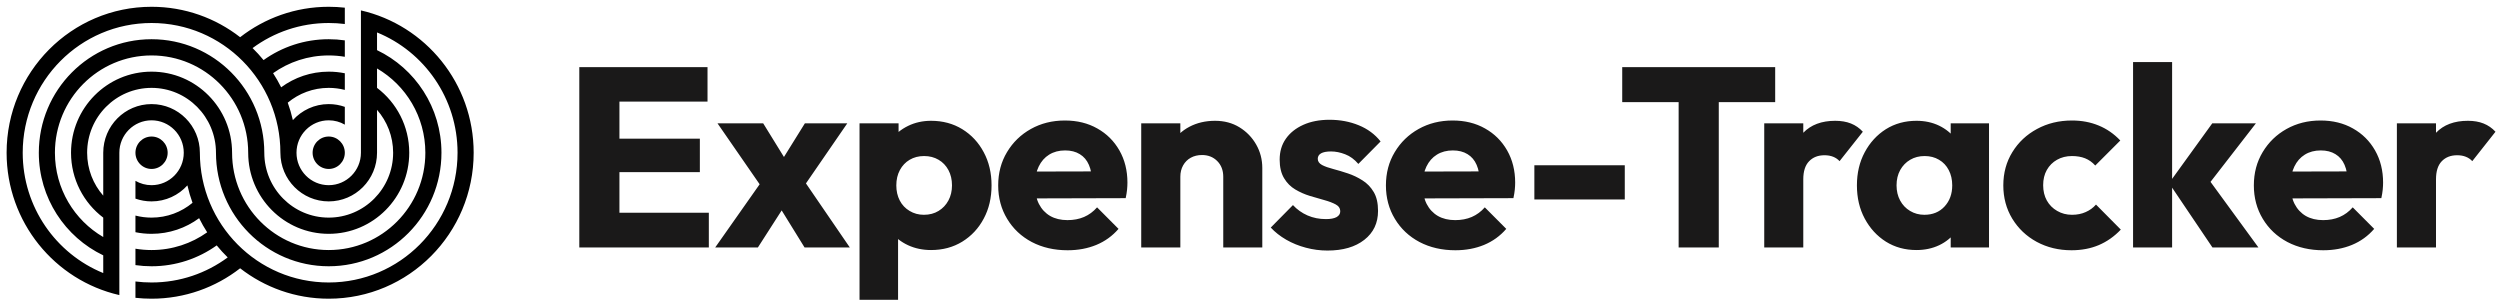
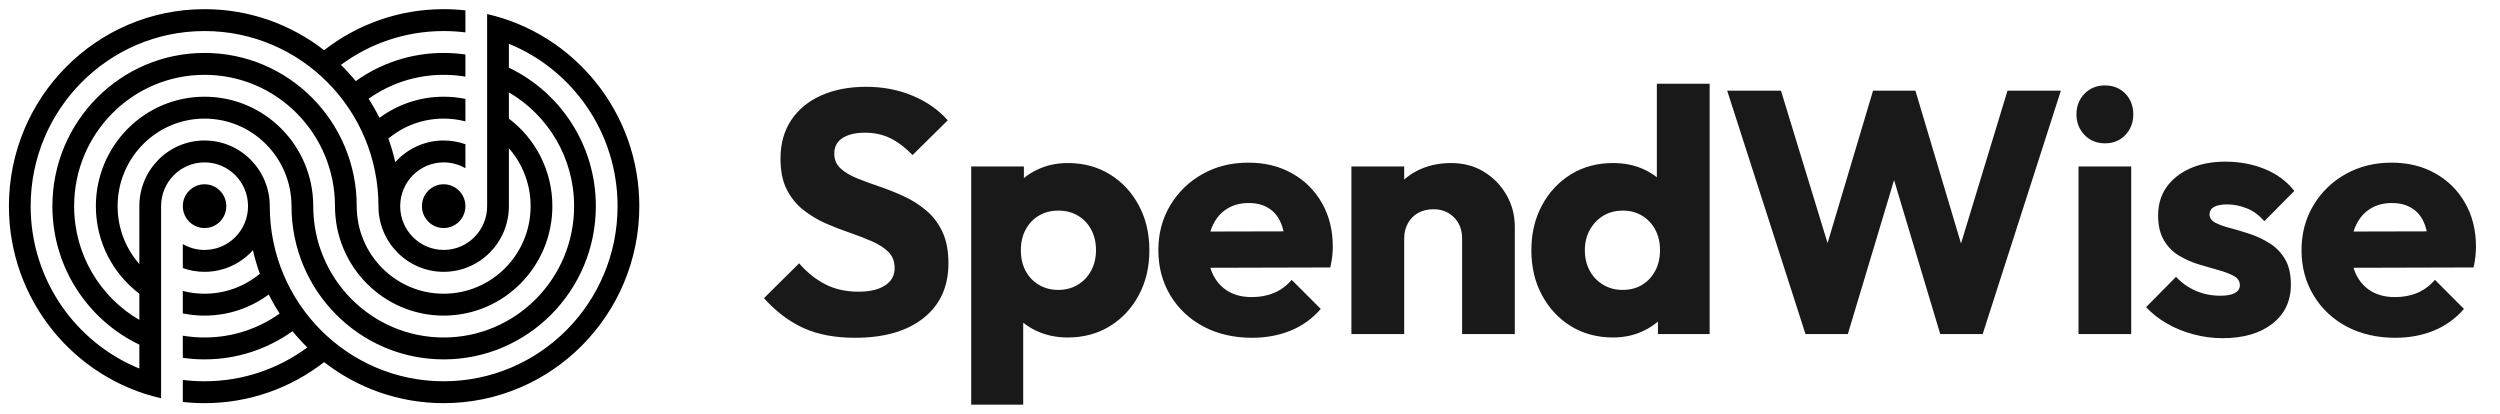
- <svg xmlns="http://www.w3.org/2000/svg" data-logo="logo" viewBox="0 0 342.57 42" width="342.57" height="42">
+ <svg xmlns="http://www.w3.org/2000/svg" data-logo="logo" viewBox="0 0 253.81 42" width="253.81" height="42">
  <g id="logogram" transform="     translate(0, 0.5)     rotate(0 32.5 20.5)        ">
    <path d="M22.974 20.43C22.974 21.657 21.986 22.652 20.767 22.652C19.549 22.652 18.56 21.657 18.56 20.43C18.56 19.203 19.549 18.208 20.767 18.208C21.986 18.208 22.974 19.203 22.974 20.43Z" fill="black" />
    <path d="M47.25 20.43C47.25 21.657 46.262 22.652 45.043 22.652C43.824 22.652 42.836 21.657 42.836 20.43C42.836 19.203 43.824 18.208 45.043 18.208C46.262 18.208 47.25 19.203 47.25 20.43Z" fill="black" />
    <path fill-rule="evenodd" clip-rule="evenodd" d="M45.043 0.43C45.789 0.43 46.526 0.471 47.25 0.552V2.79C46.527 2.699 45.791 2.652 45.043 2.652C41.139 2.652 37.533 3.927 34.61 6.087C35.141 6.607 35.644 7.157 36.115 7.734C38.636 5.933 41.718 4.874 45.043 4.874C45.792 4.874 46.529 4.928 47.25 5.032V7.281C46.532 7.16 45.795 7.097 45.043 7.097C42.204 7.097 39.576 7.995 37.421 9.526C37.824 10.149 38.193 10.795 38.526 11.463C40.352 10.116 42.606 9.319 45.043 9.319C45.799 9.319 46.537 9.395 47.25 9.541V11.821C46.545 11.638 45.805 11.541 45.043 11.541C42.911 11.541 40.956 12.301 39.43 13.569C39.711 14.345 39.946 15.143 40.131 15.96C41.343 14.611 43.095 13.763 45.043 13.763C45.817 13.763 46.56 13.897 47.25 14.143V16.58C46.601 16.202 45.847 15.986 45.043 15.986C42.606 15.986 40.629 17.975 40.629 20.43C40.629 22.885 42.606 24.874 45.043 24.874C47.481 24.874 49.457 22.885 49.457 20.43L49.457 20.407V0.926C58.302 2.947 64.905 10.912 64.905 20.43C64.905 31.476 56.013 40.43 45.043 40.43C40.472 40.43 36.262 38.875 32.905 36.262C29.549 38.875 25.337 40.43 20.767 40.43C20.021 40.43 19.285 40.389 18.56 40.308V38.07C19.283 38.161 20.02 38.208 20.767 38.208C24.672 38.208 28.278 36.933 31.201 34.773C30.669 34.253 30.167 33.703 29.695 33.126C27.174 34.927 24.093 35.986 20.767 35.986C20.018 35.986 19.281 35.932 18.56 35.828V33.579C19.278 33.7 20.015 33.763 20.767 33.763C23.606 33.763 26.235 32.865 28.39 31.334C27.987 30.711 27.618 30.065 27.285 29.397C25.459 30.744 23.205 31.541 20.767 31.541C20.012 31.541 19.273 31.465 18.56 31.319V29.039C19.266 29.222 20.005 29.319 20.767 29.319C22.9 29.319 24.854 28.559 26.381 27.291C26.099 26.515 25.864 25.717 25.679 24.9C24.468 26.249 22.716 27.097 20.767 27.097C19.994 27.097 19.251 26.963 18.56 26.717V24.28C19.21 24.658 19.963 24.874 20.767 24.874C23.205 24.874 25.181 22.885 25.181 20.43C25.181 17.975 23.205 15.986 20.767 15.986C18.33 15.986 16.354 17.975 16.354 20.43L16.354 39.934C7.508 37.913 0.905 29.948 0.905 20.43C0.905 9.384 9.798 0.43 20.767 0.43C25.338 0.43 29.549 1.985 32.905 4.598C36.262 1.985 40.473 0.43 45.043 0.43ZM51.664 3.944V6.371C56.883 8.868 60.492 14.225 60.492 20.43C60.492 29.021 53.575 35.986 45.043 35.986C36.511 35.986 29.595 29.021 29.595 20.43C29.595 15.521 25.643 11.541 20.767 11.541C15.892 11.541 11.94 15.521 11.94 20.43C11.94 22.684 12.773 24.743 14.147 26.31V20.43C14.147 16.748 17.111 13.763 20.767 13.763C24.424 13.763 27.388 16.748 27.388 20.43C27.388 30.248 35.293 38.208 45.043 38.208C54.794 38.208 62.698 30.248 62.698 20.43C62.698 12.969 58.134 6.582 51.664 3.944ZM14.147 29.32L14.147 31.98C10.189 29.674 7.526 25.365 7.526 20.43C7.526 13.066 13.454 7.097 20.767 7.097C28.08 7.097 34.009 13.066 34.009 20.43C34.009 26.567 38.949 31.541 45.043 31.541C51.137 31.541 56.078 26.567 56.078 20.43C56.078 16.795 54.344 13.567 51.664 11.54V8.88C55.622 11.186 58.285 15.495 58.285 20.43C58.285 27.794 52.356 33.763 45.043 33.763C37.73 33.763 31.802 27.794 31.802 20.43C31.802 14.293 26.862 9.319 20.767 9.319C14.673 9.319 9.733 14.293 9.733 20.43C9.733 24.065 11.467 27.293 14.147 29.32ZM5.319 20.43C5.319 26.635 8.927 31.992 14.147 34.489V36.916C7.676 34.278 3.112 27.891 3.112 20.43C3.112 10.612 11.017 2.652 20.767 2.652C30.518 2.652 38.422 10.612 38.422 20.43C38.422 24.112 41.387 27.097 45.043 27.097C48.7 27.097 51.664 24.112 51.664 20.43L51.664 14.55C53.037 16.117 53.871 18.176 53.871 20.43C53.871 25.339 49.919 29.319 45.043 29.319C40.168 29.319 36.216 25.339 36.216 20.43C36.216 11.839 29.299 4.874 20.767 4.874C12.236 4.874 5.319 11.839 5.319 20.43Z" fill="black" />
  </g>
  <g id="logotype" transform="translate(71, 0.9125)">
-     <path fill="#1a1919" d="M13.88 33L8.38 33L8.38 8.29L13.88 8.29L13.88 33ZM26.13 33L12.58 33L12.58 28.24L26.13 28.24L26.13 33ZM24.90 22.67L12.58 22.67L12.58 18.09L24.90 18.09L24.90 22.67ZM25.95 13.01L12.58 13.01L12.58 8.29L25.95 8.29L25.95 13.01ZM45.45 33L39.25 33L35.16 26.38L34 25.65L27.32 15.99L33.58 15.99L37.40 22.18L38.52 22.88L45.45 33ZM32.85 33L27.00 33L33.97 23.09L37.01 26.52L32.85 33ZM45.10 15.99L38.48 25.61L35.44 22.18L39.29 15.99L45.10 15.99ZM56.58 33.35L56.58 33.35Q54.86 33.35 53.43 32.69Q51.99 32.02 51.08 30.85Q50.17 29.68 50.03 28.17L50.03 28.17L50.03 20.99Q50.17 19.49 51.08 18.27Q51.99 17.04 53.43 16.34Q54.86 15.64 56.58 15.64L56.58 15.64Q58.99 15.64 60.86 16.79Q62.74 17.95 63.80 19.95Q64.87 21.94 64.87 24.49L64.87 24.49Q64.87 27.05 63.80 29.04Q62.74 31.04 60.86 32.20Q58.99 33.35 56.58 33.35ZM52.06 40.17L46.78 40.17L46.78 15.99L52.13 15.99L52.13 20.36L51.26 24.49L52.06 28.63L52.06 40.17ZM55.60 28.52L55.60 28.52Q56.75 28.52 57.61 27.99Q58.47 27.47 58.96 26.56Q59.45 25.65 59.45 24.49L59.45 24.49Q59.45 23.30 58.96 22.39Q58.47 21.48 57.61 20.98Q56.75 20.47 55.63 20.47L55.63 20.47Q54.51 20.47 53.65 20.98Q52.80 21.48 52.31 22.39Q51.82 23.30 51.82 24.49L51.82 24.49Q51.82 25.65 52.29 26.56Q52.76 27.47 53.64 27.99Q54.51 28.52 55.60 28.52ZM75.30 33.38L75.30 33.38Q72.54 33.38 70.38 32.25Q68.23 31.11 67.01 29.08Q65.78 27.05 65.78 24.49L65.78 24.49Q65.78 21.94 66.99 19.93Q68.20 17.91 70.26 16.76Q72.33 15.60 74.92 15.60L74.92 15.60Q77.44 15.60 79.36 16.69Q81.29 17.77 82.39 19.70Q83.49 21.63 83.49 24.11L83.49 24.11Q83.49 24.56 83.44 25.07Q83.39 25.58 83.25 26.24L83.25 26.24L68.58 26.28L68.58 22.60L80.97 22.57L78.66 24.11Q78.63 22.64 78.21 21.68Q77.79 20.71 76.96 20.21Q76.14 19.70 74.95 19.70L74.95 19.70Q73.69 19.70 72.76 20.28Q71.84 20.85 71.33 21.91Q70.82 22.95 70.82 24.46L70.82 24.46Q70.82 25.96 71.36 27.03Q71.91 28.10 72.90 28.68Q73.90 29.25 75.27 29.25L75.27 29.25Q76.53 29.25 77.54 28.82Q78.56 28.38 79.33 27.50L79.33 27.50L82.27 30.45Q81.01 31.91 79.22 32.65Q77.44 33.38 75.30 33.38ZM101.97 33L96.62 33L96.62 23.30Q96.62 21.98 95.79 21.15Q94.97 20.33 93.71 20.33L93.71 20.33Q92.84 20.33 92.17 20.70Q91.51 21.06 91.12 21.75Q90.74 22.43 90.74 23.30L90.74 23.30L88.67 22.29Q88.67 20.29 89.55 18.79Q90.42 17.28 91.98 16.46Q93.54 15.64 95.50 15.64L95.50 15.64Q97.39 15.64 98.84 16.53Q100.29 17.42 101.13 18.89Q101.97 20.36 101.97 22.11L101.97 22.11L101.97 33ZM90.74 33L85.38 33L85.38 15.99L90.74 15.99L90.74 33ZM110.90 33.42L110.90 33.42Q109.39 33.42 107.94 33.03Q106.49 32.65 105.24 31.93Q104.00 31.21 103.13 30.27L103.13 30.27L106.17 27.19Q107.01 28.10 108.17 28.61Q109.32 29.11 110.69 29.11L110.69 29.11Q111.63 29.11 112.14 28.84Q112.65 28.55 112.65 28.06L112.65 28.06Q112.65 27.43 112.03 27.10Q111.42 26.77 110.48 26.51Q109.53 26.24 108.48 25.93Q107.43 25.61 106.49 25.05Q105.54 24.49 104.95 23.50Q104.35 22.50 104.35 20.96L104.35 20.96Q104.35 19.31 105.19 18.11Q106.03 16.90 107.57 16.20Q109.11 15.50 111.18 15.50L111.18 15.50Q113.35 15.50 115.18 16.25Q117.02 17.00 118.18 18.47L118.18 18.47L115.13 21.55Q114.33 20.61 113.33 20.23Q112.33 19.84 111.39 19.84L111.39 19.84Q110.48 19.84 110.02 20.10Q109.57 20.36 109.57 20.85L109.57 20.85Q109.57 21.38 110.16 21.70Q110.76 22.01 111.70 22.25Q112.65 22.50 113.70 22.85Q114.75 23.20 115.69 23.80Q116.64 24.39 117.23 25.39Q117.83 26.38 117.83 27.99L117.83 27.99Q117.83 30.48 115.95 31.95Q114.08 33.42 110.90 33.42ZM128.43 33.38L128.43 33.38Q125.67 33.38 123.51 32.25Q121.36 31.11 120.14 29.08Q118.91 27.05 118.91 24.49L118.91 24.49Q118.91 21.94 120.12 19.93Q121.33 17.91 123.39 16.76Q125.46 15.60 128.05 15.60L128.05 15.60Q130.57 15.60 132.49 16.69Q134.42 17.77 135.52 19.70Q136.62 21.63 136.62 24.11L136.62 24.11Q136.62 24.56 136.57 25.07Q136.52 25.58 136.38 26.24L136.38 26.24L121.71 26.28L121.71 22.60L134.10 22.57L131.79 24.11Q131.76 22.64 131.34 21.68Q130.92 20.71 130.09 20.21Q129.27 19.70 128.08 19.70L128.08 19.70Q126.82 19.70 125.89 20.28Q124.97 20.85 124.46 21.91Q123.95 22.95 123.95 24.46L123.95 24.46Q123.95 25.96 124.49 27.03Q125.04 28.10 126.03 28.68Q127.03 29.25 128.40 29.25L128.40 29.25Q129.66 29.25 130.67 28.82Q131.69 28.38 132.46 27.50L132.46 27.50L135.40 30.45Q134.14 31.91 132.35 32.65Q130.57 33.38 128.43 33.38ZM151.64 26.42L139.25 26.42L139.25 21.73L151.64 21.73L151.64 26.42ZM164.52 33L159.02 33L159.02 8.64L164.52 8.64L164.52 33ZM172.25 13.08L151.29 13.08L151.29 8.29L172.25 8.29L172.25 13.08ZM176.10 33L170.75 33L170.75 15.99L176.10 15.99L176.10 33ZM176.10 23.66L176.10 23.66L173.86 21.91Q174.53 18.93 176.10 17.28Q177.68 15.64 180.48 15.64L180.48 15.64Q181.70 15.64 182.63 16.01Q183.56 16.38 184.26 17.14L184.26 17.14L181.07 21.17Q180.72 20.78 180.20 20.57Q179.67 20.36 179.01 20.36L179.01 20.36Q177.68 20.36 176.89 21.19Q176.10 22.01 176.10 23.66ZM191.61 33.35L191.61 33.35Q189.26 33.35 187.42 32.20Q185.59 31.04 184.52 29.04Q183.45 27.05 183.45 24.49L183.45 24.49Q183.45 21.94 184.52 19.95Q185.59 17.95 187.42 16.79Q189.26 15.64 191.61 15.64L191.61 15.64Q193.32 15.64 194.70 16.30Q196.09 16.97 196.96 18.14Q197.84 19.31 197.94 20.82L197.94 20.82L197.94 28.17Q197.84 29.68 196.98 30.85Q196.12 32.02 194.72 32.69Q193.32 33.35 191.61 33.35ZM192.69 28.52L192.69 28.52Q194.41 28.52 195.46 27.38Q196.51 26.24 196.51 24.49L196.51 24.49Q196.51 23.30 196.03 22.39Q195.56 21.48 194.70 20.98Q193.85 20.47 192.73 20.47L192.73 20.47Q191.61 20.47 190.75 20.98Q189.89 21.48 189.38 22.39Q188.88 23.30 188.88 24.49L188.88 24.49Q188.88 25.65 189.37 26.56Q189.86 27.47 190.73 27.99Q191.61 28.52 192.69 28.52ZM201.55 33L196.30 33L196.30 28.41L197.10 24.28L196.30 20.16L196.30 15.99L201.55 15.99L201.55 33ZM212.85 33.38L212.85 33.38Q210.23 33.38 208.09 32.23Q205.96 31.07 204.73 29.04Q203.51 27.02 203.51 24.49L203.51 24.49Q203.51 21.94 204.75 19.93Q205.99 17.91 208.13 16.76Q210.26 15.60 212.92 15.60L212.92 15.60Q214.92 15.60 216.58 16.29Q218.24 16.97 219.54 18.34L219.54 18.34L216.11 21.77Q215.51 21.10 214.72 20.78Q213.94 20.47 212.92 20.47L212.92 20.47Q211.77 20.47 210.87 20.98Q209.98 21.48 209.47 22.38Q208.97 23.27 208.97 24.46L208.97 24.46Q208.97 25.65 209.47 26.56Q209.98 27.47 210.89 27.99Q211.80 28.52 212.92 28.52L212.92 28.52Q213.97 28.52 214.79 28.15Q215.62 27.79 216.21 27.12L216.21 27.12L219.61 30.55Q218.28 31.95 216.60 32.67Q214.92 33.38 212.85 33.38ZM238.47 33L232.17 33L226.22 24.18L232.14 15.99L238.12 15.99L230.98 25.20L231.16 22.99L238.47 33ZM226.64 33L221.29 33L221.29 7.59L226.64 7.59L226.64 33ZM247.36 33.38L247.36 33.38Q244.60 33.38 242.44 32.25Q240.29 31.11 239.07 29.08Q237.84 27.05 237.84 24.49L237.84 24.49Q237.84 21.94 239.05 19.93Q240.26 17.91 242.32 16.76Q244.39 15.60 246.98 15.60L246.98 15.60Q249.50 15.60 251.42 16.69Q253.35 17.77 254.45 19.70Q255.55 21.63 255.55 24.11L255.55 24.11Q255.55 24.56 255.50 25.07Q255.45 25.58 255.31 26.24L255.31 26.24L240.64 26.28L240.64 22.60L253.03 22.57L250.72 24.11Q250.69 22.64 250.27 21.68Q249.85 20.71 249.02 20.21Q248.20 19.70 247.01 19.70L247.01 19.70Q245.75 19.70 244.82 20.28Q243.90 20.85 243.39 21.91Q242.88 22.95 242.88 24.46L242.88 24.46Q242.88 25.96 243.42 27.03Q243.97 28.10 244.96 28.68Q245.96 29.25 247.33 29.25L247.33 29.25Q248.59 29.25 249.60 28.82Q250.62 28.38 251.39 27.50L251.39 27.50L254.33 30.45Q253.07 31.91 251.28 32.65Q249.50 33.38 247.36 33.38ZM262.80 33L257.44 33L257.44 15.99L262.80 15.99L262.80 33ZM262.80 23.66L262.80 23.66L260.56 21.91Q261.22 18.93 262.80 17.28Q264.37 15.64 267.17 15.64L267.17 15.64Q268.40 15.64 269.32 16.01Q270.25 16.38 270.95 17.14L270.95 17.14L267.77 21.17Q267.42 20.78 266.89 20.57Q266.37 20.36 265.70 20.36L265.70 20.36Q264.37 20.36 263.58 21.19Q262.80 22.01 262.80 23.66Z" />
+     <path fill="#1a1919" d="M15.80 33.38L15.80 33.38Q12.76 33.38 10.57 32.39Q8.38 31.39 6.56 29.36L6.56 29.36L10.13 25.82Q11.32 27.19 12.77 27.94Q14.23 28.70 16.15 28.70L16.15 28.70Q17.90 28.70 18.86 28.06Q19.83 27.43 19.83 26.31L19.83 26.31Q19.83 25.30 19.20 24.67Q18.57 24.04 17.53 23.59Q16.50 23.13 15.26 22.71Q14.02 22.29 12.79 21.75Q11.57 21.20 10.53 20.38Q9.50 19.56 8.87 18.32Q8.24 17.07 8.24 15.18L8.24 15.18Q8.24 12.91 9.34 11.26Q10.45 9.62 12.41 8.76Q14.37 7.90 16.92 7.90L16.92 7.90Q19.51 7.90 21.66 8.81Q23.82 9.72 25.22 11.30L25.22 11.30L21.65 14.83Q20.53 13.68 19.39 13.12Q18.25 12.56 16.82 12.56L16.82 12.56Q15.38 12.56 14.54 13.10Q13.70 13.64 13.70 14.66L13.70 14.66Q13.70 15.60 14.33 16.18Q14.96 16.76 15.99 17.18Q17.02 17.60 18.27 18.02Q19.51 18.44 20.73 19Q21.96 19.56 22.99 20.42Q24.03 21.27 24.66 22.59Q25.29 23.90 25.29 25.82L25.29 25.82Q25.29 29.36 22.77 31.37Q20.25 33.38 15.80 33.38ZM37.40 33.35L37.40 33.35Q35.68 33.35 34.25 32.69Q32.81 32.02 31.90 30.85Q30.99 29.68 30.85 28.17L30.85 28.17L30.85 20.99Q30.99 19.49 31.90 18.27Q32.81 17.04 34.25 16.34Q35.68 15.64 37.40 15.64L37.40 15.64Q39.81 15.64 41.68 16.79Q43.56 17.95 44.62 19.95Q45.69 21.94 45.69 24.49L45.69 24.49Q45.69 27.05 44.62 29.04Q43.56 31.04 41.68 32.20Q39.81 33.35 37.40 33.35ZM32.88 40.17L27.60 40.17L27.60 15.99L32.95 15.99L32.95 20.36L32.08 24.49L32.88 28.63L32.88 40.17ZM36.42 28.52L36.42 28.52Q37.57 28.52 38.43 27.99Q39.29 27.47 39.78 26.56Q40.27 25.65 40.27 24.49L40.27 24.49Q40.27 23.30 39.78 22.39Q39.29 21.48 38.43 20.98Q37.57 20.47 36.45 20.47L36.45 20.47Q35.33 20.47 34.47 20.98Q33.62 21.48 33.13 22.39Q32.64 23.30 32.64 24.49L32.64 24.49Q32.64 25.65 33.11 26.56Q33.58 27.47 34.45 27.99Q35.33 28.52 36.42 28.52ZM56.12 33.38L56.12 33.38Q53.35 33.38 51.20 32.25Q49.05 31.11 47.82 29.08Q46.60 27.05 46.60 24.49L46.60 24.49Q46.60 21.94 47.81 19.93Q49.02 17.91 51.08 16.76Q53.14 15.60 55.73 15.60L55.73 15.60Q58.25 15.60 60.18 16.69Q62.11 17.77 63.21 19.70Q64.31 21.63 64.31 24.11L64.31 24.11Q64.31 24.56 64.26 25.07Q64.20 25.58 64.06 26.24L64.06 26.24L49.40 26.28L49.40 22.60L61.79 22.57L59.48 24.11Q59.45 22.64 59.02 21.68Q58.60 20.71 57.78 20.21Q56.96 19.70 55.77 19.70L55.77 19.70Q54.51 19.70 53.58 20.28Q52.66 20.85 52.15 21.91Q51.64 22.95 51.64 24.46L51.64 24.46Q51.64 25.96 52.18 27.03Q52.73 28.10 53.72 28.68Q54.72 29.25 56.09 29.25L56.09 29.25Q57.34 29.25 58.36 28.82Q59.38 28.38 60.14 27.50L60.14 27.50L63.09 30.45Q61.83 31.91 60.04 32.65Q58.25 33.38 56.12 33.38ZM82.79 33L77.44 33L77.44 23.30Q77.44 21.98 76.61 21.15Q75.79 20.33 74.53 20.33L74.53 20.33Q73.66 20.33 72.99 20.70Q72.33 21.06 71.94 21.75Q71.56 22.43 71.56 23.30L71.56 23.30L69.49 22.29Q69.49 20.29 70.37 18.79Q71.24 17.28 72.80 16.46Q74.36 15.64 76.31 15.64L76.31 15.64Q78.20 15.64 79.66 16.53Q81.11 17.42 81.95 18.89Q82.79 20.36 82.79 22.11L82.79 22.11L82.79 33ZM71.56 33L66.20 33L66.20 15.99L71.56 15.99L71.56 33ZM92.77 33.35L92.77 33.35Q90.35 33.35 88.48 32.20Q86.61 31.04 85.54 29.04Q84.47 27.05 84.47 24.49L84.47 24.49Q84.47 21.94 85.54 19.95Q86.61 17.95 88.48 16.79Q90.35 15.64 92.77 15.64L92.77 15.64Q94.52 15.64 95.93 16.30Q97.35 16.97 98.28 18.14Q99.21 19.31 99.31 20.82L99.31 20.82L99.31 27.99Q99.21 29.50 98.30 30.71Q97.39 31.91 95.95 32.63Q94.52 33.35 92.77 33.35ZM93.71 28.52L93.71 28.52Q94.87 28.52 95.71 28.01Q96.55 27.50 97.04 26.59Q97.53 25.68 97.53 24.49L97.53 24.49Q97.53 23.30 97.05 22.41Q96.58 21.52 95.72 20.99Q94.87 20.47 93.75 20.47L93.75 20.47Q92.63 20.47 91.77 20.99Q90.91 21.52 90.40 22.43Q89.90 23.34 89.90 24.49L89.90 24.49Q89.90 25.65 90.39 26.56Q90.88 27.47 91.75 27.99Q92.63 28.52 93.71 28.52ZM102.57 7.59L102.57 33L97.32 33L97.32 28.41L98.12 24.28L97.21 20.16L97.21 7.59L102.57 7.59ZM116.60 33L112.30 33L104.35 8.29L109.81 8.29L115.62 27.29L113.49 27.29L119.16 8.29L123.46 8.29L129.13 27.29L127.03 27.29L132.81 8.29L138.23 8.29L130.29 33L125.98 33L120.28 13.99L122.31 13.99L116.60 33ZM145.37 33L140.02 33L140.02 15.99L145.37 15.99L145.37 33ZM142.71 13.64L142.71 13.64Q141.45 13.64 140.63 12.79Q139.81 11.93 139.81 10.70L139.81 10.70Q139.81 9.44 140.63 8.60Q141.45 7.76 142.71 7.76L142.71 7.76Q143.97 7.76 144.78 8.60Q145.58 9.44 145.58 10.70L145.58 10.70Q145.58 11.93 144.78 12.79Q143.97 13.64 142.71 13.64ZM154.65 33.42L154.65 33.42Q153.14 33.42 151.69 33.03Q150.24 32.65 148.99 31.93Q147.75 31.21 146.88 30.27L146.88 30.27L149.92 27.19Q150.76 28.10 151.92 28.61Q153.07 29.11 154.44 29.11L154.44 29.11Q155.38 29.11 155.89 28.84Q156.40 28.55 156.40 28.06L156.40 28.06Q156.40 27.43 155.78 27.10Q155.17 26.77 154.23 26.51Q153.28 26.24 152.23 25.93Q151.18 25.61 150.24 25.05Q149.29 24.49 148.70 23.50Q148.10 22.50 148.10 20.96L148.10 20.96Q148.10 19.31 148.94 18.11Q149.78 16.90 151.32 16.20Q152.86 15.50 154.93 15.50L154.93 15.50Q157.10 15.50 158.93 16.25Q160.77 17.00 161.93 18.47L161.93 18.47L158.88 21.55Q158.08 20.61 157.08 20.23Q156.08 19.84 155.14 19.84L155.14 19.84Q154.23 19.84 153.77 20.10Q153.32 20.36 153.32 20.85L153.32 20.85Q153.32 21.38 153.91 21.70Q154.51 22.01 155.45 22.25Q156.40 22.50 157.45 22.85Q158.50 23.20 159.44 23.80Q160.39 24.39 160.98 25.39Q161.58 26.38 161.58 27.99L161.58 27.99Q161.58 30.48 159.70 31.95Q157.83 33.42 154.65 33.42ZM172.18 33.38L172.18 33.38Q169.42 33.38 167.26 32.25Q165.11 31.11 163.89 29.08Q162.66 27.05 162.66 24.49L162.66 24.49Q162.66 21.94 163.87 19.93Q165.08 17.91 167.14 16.76Q169.21 15.60 171.80 15.60L171.80 15.60Q174.32 15.60 176.24 16.69Q178.17 17.77 179.27 19.70Q180.37 21.63 180.37 24.11L180.37 24.11Q180.37 24.56 180.32 25.07Q180.27 25.58 180.13 26.24L180.13 26.24L165.46 26.28L165.46 22.60L177.85 22.57L175.54 24.11Q175.51 22.64 175.09 21.68Q174.67 20.71 173.84 20.21Q173.02 19.70 171.83 19.70L171.83 19.70Q170.57 19.70 169.64 20.28Q168.72 20.85 168.21 21.91Q167.70 22.95 167.70 24.46L167.70 24.46Q167.70 25.96 168.24 27.03Q168.79 28.10 169.78 28.68Q170.78 29.25 172.15 29.25L172.15 29.25Q173.41 29.25 174.42 28.82Q175.44 28.38 176.21 27.50L176.21 27.50L179.15 30.45Q177.89 31.91 176.10 32.65Q174.32 33.38 172.18 33.38Z" />
  </g>
</svg>
